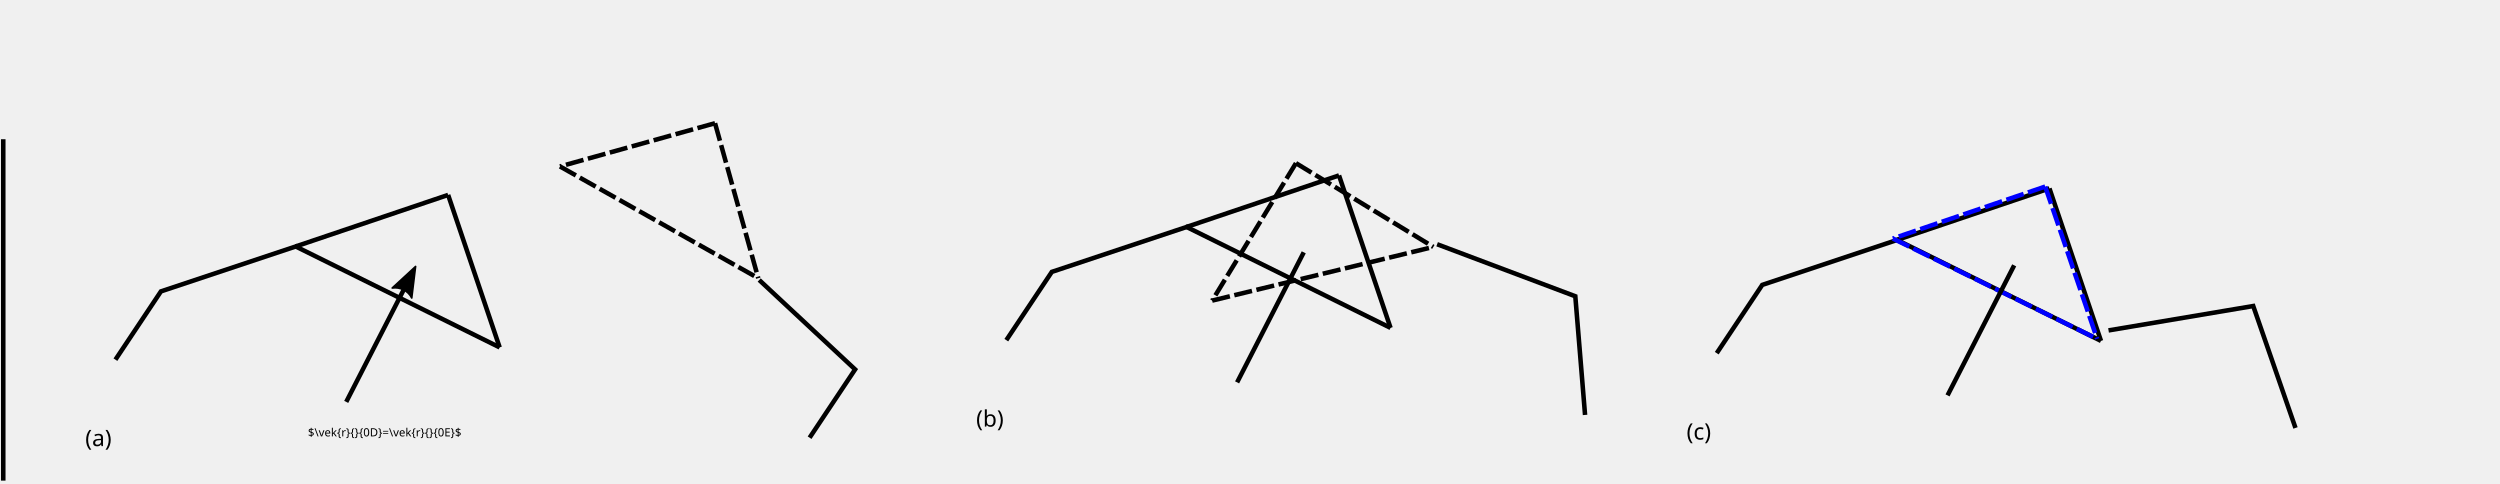
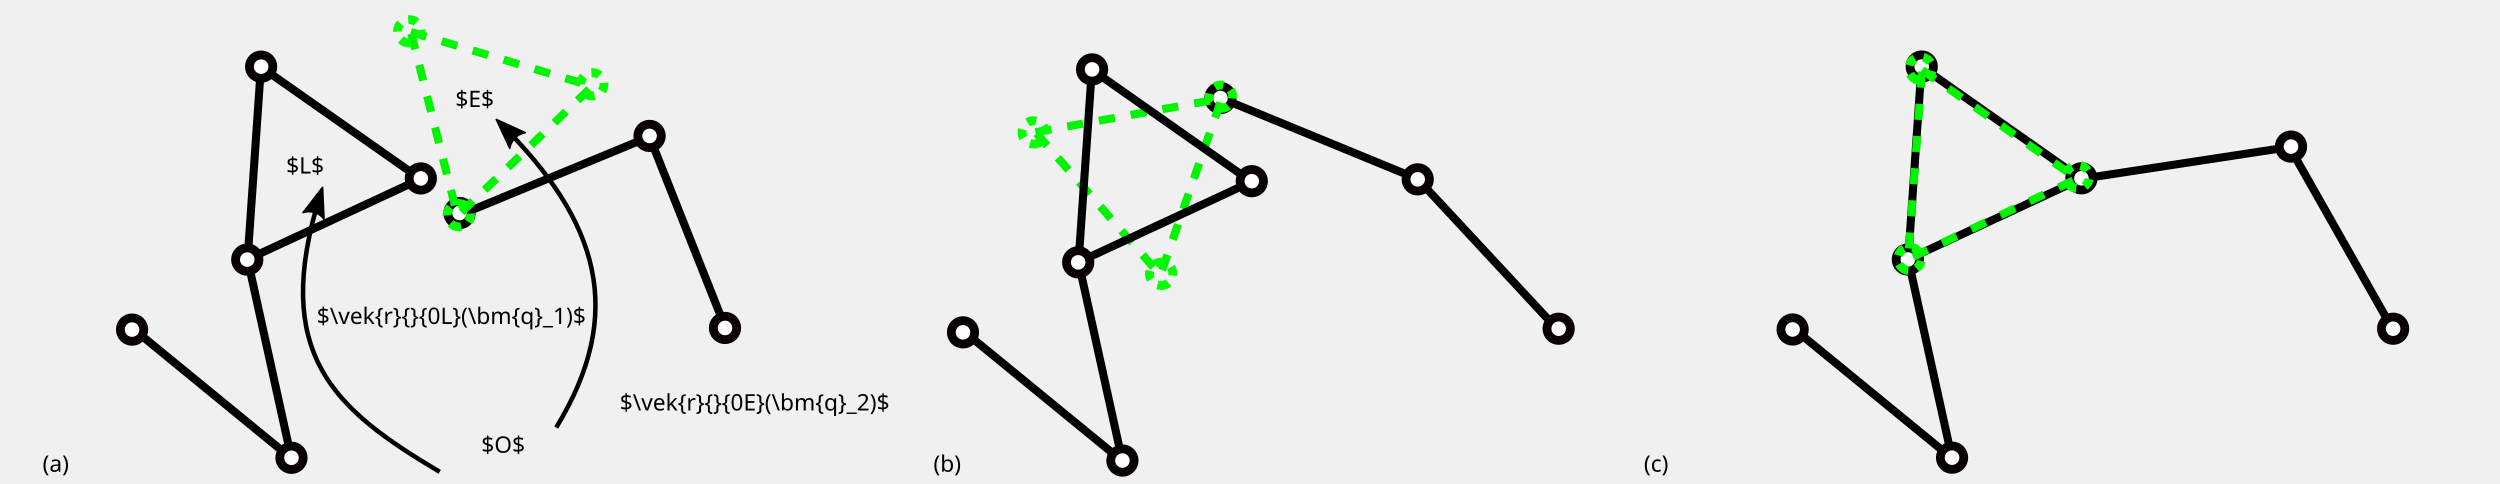
<svg xmlns="http://www.w3.org/2000/svg" width="155mm" height="30mm" viewBox="0 0 549.213 106.299" id="svg2" version="1.1">
  <defs id="defs4">
    <marker style="overflow:visible" id="marker6055" refX="0" refY="0" orient="auto">
      <path transform="scale(-0.6,-0.6)" d="M 8.719,4.034 -2.207,0.016 8.719,-4.002 c -1.745,2.372 -1.735,5.617 -6e-7,8.035 z" style="fill:#000000;fill-opacity:1;fill-rule:evenodd;stroke:#000000;stroke-width:0.625;stroke-linejoin:round;stroke-opacity:1" id="path6057" />
    </marker>
    <marker orient="auto" refY="0" refX="0" id="Arrow1Lend" style="overflow:visible">
      <path id="path4170" d="M 0,0 5,-5 -12.5,0 5,5 Z" style="fill:#000000;fill-opacity:1;fill-rule:evenodd;stroke:#000000;stroke-width:1pt;stroke-opacity:1" transform="matrix(-0.8,0,0,-0.8,-10,0)" />
    </marker>
    <marker orient="auto" refY="0" refX="0" id="Arrow1Lend-9" style="overflow:visible">
      <path id="path4170-1" d="M 0,0 5,-5 -12.5,0 5,5 Z" style="fill:#000000;fill-opacity:1;fill-rule:evenodd;stroke:#000000;stroke-width:1pt;stroke-opacity:1" transform="matrix(-0.8,0,0,-0.8,-10,0)" />
    </marker>
    <marker orient="auto" refY="0" refX="0" id="Arrow1Lend-9-7" style="overflow:visible">
      <path id="path4170-1-0" d="M 0,0 5,-5 -12.5,0 5,5 Z" style="fill:#000000;fill-opacity:1;fill-rule:evenodd;stroke:#000000;stroke-width:1pt;stroke-opacity:1" transform="matrix(-0.8,0,0,-0.8,-10,0)" />
    </marker>
    <marker orient="auto" refY="0" refX="0" id="Arrow1Lend-3" style="overflow:visible">
      <path id="path4170-5" d="M 0,0 5,-5 -12.5,0 5,5 Z" style="fill:#000000;fill-opacity:1;fill-rule:evenodd;stroke:#000000;stroke-width:1pt;stroke-opacity:1" transform="matrix(-0.8,0,0,-0.8,-10,0)" />
    </marker>
    <marker orient="auto" refY="0" refX="0" id="Arrow1Lend-9-7-2" style="overflow:visible">
      <path id="path4170-1-0-9" d="M 0,0 5,-5 -12.5,0 5,5 Z" style="fill:#000000;fill-opacity:1;fill-rule:evenodd;stroke:#000000;stroke-width:1pt;stroke-opacity:1" transform="matrix(-0.8,0,0,-0.8,-10,0)" />
    </marker>
    <marker orient="auto" refY="0" refX="0" id="Arrow1Lend-9-7-3" style="overflow:visible">
      <path id="path4170-1-0-6" d="M 0,0 5,-5 -12.5,0 5,5 Z" style="fill:#000000;fill-opacity:1;fill-rule:evenodd;stroke:#000000;stroke-width:1pt;stroke-opacity:1" transform="matrix(-0.8,0,0,-0.8,-10,0)" />
    </marker>
    <marker orient="auto" refY="0" refX="0" id="Arrow1Lend-36" style="overflow:visible">
      <path id="path4170-7" d="M 0,0 5,-5 -12.5,0 5,5 Z" style="fill:#000000;fill-opacity:1;fill-rule:evenodd;stroke:#000000;stroke-width:1pt;stroke-opacity:1" transform="matrix(-0.8,0,0,-0.8,-10,0)" />
    </marker>
    <marker orient="auto" refY="0" refX="0" id="Arrow1Lend-9-5" style="overflow:visible">
      <path id="path4170-1-3" d="M 0,0 5,-5 -12.5,0 5,5 Z" style="fill:#000000;fill-opacity:1;fill-rule:evenodd;stroke:#000000;stroke-width:1pt;stroke-opacity:1" transform="matrix(-0.8,0,0,-0.8,-10,0)" />
    </marker>
    <marker orient="auto" refY="0" refX="0" id="Arrow1Lend-9-7-5" style="overflow:visible">
      <path id="path4170-1-0-62" d="M 0,0 5,-5 -12.5,0 5,5 Z" style="fill:#000000;fill-opacity:1;fill-rule:evenodd;stroke:#000000;stroke-width:1pt;stroke-opacity:1" transform="matrix(-0.8,0,0,-0.8,-10,0)" />
    </marker>
    <marker orient="auto" refY="0" refX="0" id="Arrow1Lend-2" style="overflow:visible">
      <path id="path4170-2" d="M 0,0 5,-5 -12.5,0 5,5 Z" style="fill:#000000;fill-opacity:1;fill-rule:evenodd;stroke:#000000;stroke-width:1pt;stroke-opacity:1" transform="matrix(-0.8,0,0,-0.8,-10,0)" />
    </marker>
    <marker orient="auto" refY="0" refX="0" id="Arrow1Lend-9-7-2-9" style="overflow:visible">
      <path id="path4170-1-0-9-7" d="M 0,0 5,-5 -12.5,0 5,5 Z" style="fill:#000000;fill-opacity:1;fill-rule:evenodd;stroke:#000000;stroke-width:1pt;stroke-opacity:1" transform="matrix(-0.8,0,0,-0.8,-10,0)" />
    </marker>
    <marker orient="auto" refY="0" refX="0" id="Arrow1Lend-9-7-2-9-6" style="overflow:visible">
      <path id="path4170-1-0-9-7-1" d="M 0,0 5,-5 -12.5,0 5,5 Z" style="fill:#000000;fill-opacity:1;fill-rule:evenodd;stroke:#000000;stroke-width:1pt;stroke-opacity:1" transform="matrix(-0.8,0,0,-0.8,-10,0)" />
    </marker>
    <marker orient="auto" refY="0" refX="0" id="Arrow1Lend-0" style="overflow:visible">
      <path id="path4170-23" d="M 0,0 5,-5 -12.5,0 5,5 Z" style="fill:#000000;fill-opacity:1;fill-rule:evenodd;stroke:#000000;stroke-width:1pt;stroke-opacity:1" transform="matrix(-0.8,0,0,-0.8,-10,0)" />
    </marker>
    <marker orient="auto" refY="0" refX="0" id="Arrow1Lend-5" style="overflow:visible">
      <path id="path4170-9" d="M 0,0 5,-5 -12.5,0 5,5 Z" style="fill:#000000;fill-opacity:1;fill-rule:evenodd;stroke:#000000;stroke-width:1pt;stroke-opacity:1" transform="matrix(-0.8,0,0,-0.8,-10,0)" />
    </marker>
    <marker orient="auto" refY="0" refX="0" id="Arrow1Lend-28" style="overflow:visible">
      <path id="path4170-97" d="M 0,0 5,-5 -12.5,0 5,5 Z" style="fill:#000000;fill-opacity:1;fill-rule:evenodd;stroke:#000000;stroke-width:1pt;stroke-opacity:1" transform="matrix(-0.8,0,0,-0.8,-10,0)" />
    </marker>
    <marker orient="auto" refY="0" refX="0" id="Arrow1Lend-6" style="overflow:visible">
      <path id="path4170-12" d="M 0,0 5,-5 -12.5,0 5,5 Z" style="fill:#000000;fill-opacity:1;fill-rule:evenodd;stroke:#000000;stroke-width:1pt;stroke-opacity:1" transform="matrix(-0.8,0,0,-0.8,-10,0)" />
    </marker>
    <marker orient="auto" refY="0" refX="0" id="Arrow1Lend-94" style="overflow:visible">
      <path id="path4170-78" d="M 0,0 5,-5 -12.5,0 5,5 Z" style="fill:#000000;fill-opacity:1;fill-rule:evenodd;stroke:#000000;stroke-width:1pt;stroke-opacity:1" transform="matrix(-0.8,0,0,-0.8,-10,0)" />
    </marker>
    <marker orient="auto" refY="0" refX="0" id="Arrow1Lend-0-6" style="overflow:visible">
      <path id="path4170-23-2" d="M 0,0 5,-5 -12.5,0 5,5 Z" style="fill:#000000;fill-opacity:1;fill-rule:evenodd;stroke:#000000;stroke-width:1pt;stroke-opacity:1" transform="matrix(-0.8,0,0,-0.8,-10,0)" />
    </marker>
    <marker orient="auto" refY="0" refX="0" id="Arrow2Mend-6" style="overflow:visible">
      <path id="path4525-0" style="fill:#000000;fill-opacity:1;fill-rule:evenodd;stroke:#000000;stroke-width:0.625;stroke-linejoin:round;stroke-opacity:1" d="M 8.719,4.034 -2.207,0.016 8.719,-4.002 c -1.745,2.372 -1.735,5.617 -6e-7,8.035 z" transform="scale(-0.6,-0.6)" />
    </marker>
    <marker orient="auto" refY="0" refX="0" id="Arrow2Mend-1" style="overflow:visible">
      <path id="path4525-8" style="fill:#000000;fill-opacity:1;fill-rule:evenodd;stroke:#000000;stroke-width:0.625;stroke-linejoin:round;stroke-opacity:1" d="M 8.719,4.034 -2.207,0.016 8.719,-4.002 c -1.745,2.372 -1.735,5.617 -6e-7,8.035 z" transform="scale(-0.6,-0.6)" />
    </marker>
-     <marker orient="auto" refY="0" refX="0" id="Arrow2Mend-7-2-2" style="overflow:visible">
-       <path id="path4525-5-3-2" style="fill:#000000;fill-opacity:1;fill-rule:evenodd;stroke:#000000;stroke-width:0.625;stroke-linejoin:round;stroke-opacity:1" d="M 8.719,4.034 -2.207,0.016 8.719,-4.002 c -1.745,2.372 -1.735,5.617 -6e-7,8.035 z" transform="scale(-0.6,-0.6)" />
+     <clipPath id="clipPath1055" clipPathUnits="userSpaceOnUse">
+       <path id="path1053" d="M 0,0 H 1157 V 1105 H 0 Z" />
+     </clipPath>
+     <clipPath id="clipPath1061" clipPathUnits="userSpaceOnUse">
+       <path id="path1059" d="M 10,1121.4 H 1143.85 V -12.449 H 10 Z" />
+     </clipPath>
+     <clipPath id="clipPath1825" clipPathUnits="userSpaceOnUse">
+       <path id="path1823" d="M 0,0 H 1157 V 1098 H 0 Z" />
+     </clipPath>
+     <clipPath id="clipPath1831" clipPathUnits="userSpaceOnUse">
+       <path id="path1829" d="M 10,1121.4 H 1143.85 V -12.449 H 10 Z" />
+     </clipPath>
+     <clipPath id="clipPath2463" clipPathUnits="userSpaceOnUse">
+       <path id="path2461" d="M 0,0 H 1157 V 1098 H 0 Z" />
+     </clipPath>
+     <clipPath id="clipPath2469" clipPathUnits="userSpaceOnUse">
+       <path id="path2467" d="M 10,1120.01 H 1142.45 V -12.445 H 10 Z" />
+     </clipPath>
+     <clipPath id="clipPath2987" clipPathUnits="userSpaceOnUse">
+       <path id="path2985" d="M 0,0 H 1157 V 1098 H 0 Z" />
+     </clipPath>
+     <clipPath id="clipPath2993" clipPathUnits="userSpaceOnUse">
+       <path id="path2991" d="M 10,1121.4 H 1143.85 V -12.449 H 10 Z" />
+     </clipPath>
+     <clipPath id="clipPath3625" clipPathUnits="userSpaceOnUse">
+       <path id="path3623" d="M 0,0 H 1157 V 1105 H 0 Z" />
+     </clipPath>
+     <clipPath id="clipPath3631" clipPathUnits="userSpaceOnUse">
+       <path id="path3629" d="M 10,1128.88 H 1143.85 V -4.965 H 10 Z" />
+     </clipPath>
+     <clipPath id="clipPath4263" clipPathUnits="userSpaceOnUse">
+       <path id="path4261" d="M 0,0 H 1157 V 1098 H 0 Z" />
+     </clipPath>
+     <clipPath id="clipPath4269" clipPathUnits="userSpaceOnUse">
+       <path id="path4267" d="M 10,1121.4 H 1143.85 V -12.449 H 10 Z" />
+     </clipPath>
+     <clipPath id="clipPath4901" clipPathUnits="userSpaceOnUse">
+       <path id="path4899" d="M 0,0 H 1157 V 1098 H 0 Z" />
+     </clipPath>
+     <clipPath id="clipPath4907" clipPathUnits="userSpaceOnUse">
+       <path id="path4905" d="M 10,1121.4 H 1143.85 V -12.449 H 10 Z" />
+     </clipPath>
+     <clipPath id="clipPath5539" clipPathUnits="userSpaceOnUse">
+       <path id="path5537" d="M 0,0 H 1157 V 1105 H 0 Z" />
+     </clipPath>
+     <clipPath id="clipPath5545" clipPathUnits="userSpaceOnUse">
+       <path id="path5543" d="M 10,1128.88 H 1143.85 V -4.965 H 10 Z" />
+     </clipPath>
+     <clipPath id="clipPath6177" clipPathUnits="userSpaceOnUse">
+       <path id="path6175" d="M 0,0 H 1727 V 1638 H 0 Z" />
+     </clipPath>
+     <clipPath id="clipPath6183" clipPathUnits="userSpaceOnUse">
+       <path id="path6181" d="M 10,1675 H 1712.43 V -27.438 H 10 Z" />
+     </clipPath>
+     <clipPath id="clipPath6701" clipPathUnits="userSpaceOnUse">
+       <path id="path6699" d="M 0,0 H 1727 V 1638 H 0 Z" />
+     </clipPath>
+     <clipPath id="clipPath6707" clipPathUnits="userSpaceOnUse">
+       <path id="path6705" d="M 10,1675 H 1712.43 V -27.438 H 10 Z" />
+     </clipPath>
+     <clipPath id="clipPath7225" clipPathUnits="userSpaceOnUse">
+       <path id="path7223" d="M 0,0 H 1727 V 1638 H 0 Z" />
+     </clipPath>
+     <clipPath id="clipPath7231" clipPathUnits="userSpaceOnUse">
+       <path id="path7229" d="M 10,1675 H 1712.43 V -27.438 H 10 Z" />
+     </clipPath>
+     <clipPath id="clipPath7749" clipPathUnits="userSpaceOnUse">
+       <path id="path7747" d="M 0,0 H 1388 V 1518 H 0 Z" />
+     </clipPath>
+     <clipPath id="clipPath7755" clipPathUnits="userSpaceOnUse">
+       <path id="path7753" d="M 10,1718.26 H 1370.62 V 17.492 H 10 Z" />
+     </clipPath>
+     <clipPath id="clipPath8327" clipPathUnits="userSpaceOnUse">
+       <path id="path8325" d="M 0,0 H 1388 V 1518 H 0 Z" />
+     </clipPath>
+     <clipPath id="clipPath8333" clipPathUnits="userSpaceOnUse">
+       <path id="path8331" d="M 10,1718.26 H 1370.62 V 17.492 H 10 Z" />
+     </clipPath>
+     <clipPath id="clipPath8905" clipPathUnits="userSpaceOnUse">
+       <path id="path8903" d="M 0,0 H 1388 V 1518 H 0 Z" />
+     </clipPath>
+     <clipPath id="clipPath8911" clipPathUnits="userSpaceOnUse">
+       <path id="path8909" d="M 10,1718.26 H 1370.62 V 17.492 H 10 Z" />
+     </clipPath>
+     <marker orient="auto" refY="0" refX="0" id="Arrow2Mend-7" style="overflow:visible">
+       <path id="path4525-5" style="fill:#000000;fill-opacity:1;fill-rule:evenodd;stroke:#000000;stroke-width:0.625;stroke-linejoin:round;stroke-opacity:1" d="M 8.719,4.034 -2.207,0.016 8.719,-4.002 c -1.745,2.372 -1.735,5.617 -6e-7,8.035 z" transform="scale(-0.6)" />
+     </marker>
+     <marker orient="auto" refY="0" refX="0" id="Arrow2Mend-7-3" style="overflow:visible">
+       <path id="path4525-5-6" style="fill:#000000;fill-opacity:1;fill-rule:evenodd;stroke:#000000;stroke-width:0.625;stroke-linejoin:round;stroke-opacity:1" d="M 8.719,4.034 -2.207,0.016 8.719,-4.002 c -1.745,2.372 -1.735,5.617 -6e-7,8.035 z" transform="scale(-0.6)" />
    </marker>
  </defs>
  <g id="layer1" transform="translate(0,-946.063)">
-     <path style="fill:none;fill-rule:evenodd;stroke:#000000;stroke-width:1px;stroke-linecap:butt;stroke-linejoin:miter;stroke-opacity:1" d="m 0.714,976.648 0,75" id="path4892" />
-     <path style="fill:none;fill-rule:evenodd;stroke:#000000;stroke-width:1px;stroke-linecap:butt;stroke-linejoin:miter;stroke-opacity:1" d="m 550,977.362 0,75" id="path4894" />
-     <path style="fill:none;fill-rule:evenodd;stroke:#000000;stroke-width:1px;stroke-linecap:butt;stroke-linejoin:miter;stroke-opacity:1" d="m 65.357,1000.076 -30,10 -10,15" id="path4345-356" />
-     <g id="g4490-2" transform="translate(-16.78572,11.07143)">
-       <path id="path4337-6-9" d="M 115.23,977.812 81.736,989.134" style="fill:none;fill-rule:evenodd;stroke:#000000;stroke-width:1px;stroke-linecap:butt;stroke-linejoin:miter;stroke-opacity:1" />
-       <path id="path4339-7-1" d="m 81.736,989.134 44.815,22.172" style="fill:none;fill-rule:evenodd;stroke:#000000;stroke-width:1px;stroke-linecap:butt;stroke-linejoin:miter;stroke-opacity:1" />
-       <path id="path4341-5-2" d="m 115.23,977.812 11.322,33.494" style="fill:none;fill-rule:evenodd;stroke:#000000;stroke-width:1px;stroke-linecap:butt;stroke-linejoin:miter;stroke-opacity:1" />
-     </g>
-     <g id="g4490-3-7" transform="translate(62.14285,38.21428)">
-       <g id="g4527-0" transform="translate(-33.75,-18.92857)">
-         <path style="fill:none;fill-opacity:1;fill-rule:evenodd;stroke:#000000;stroke-width:1;stroke-linecap:butt;stroke-linejoin:miter;stroke-miterlimit:4;stroke-dasharray:4, 1;stroke-dashoffset:0;stroke-opacity:1" d="M 128.686,953.843 94.631,963.345" id="path4337-6-6-9" />
-         <path style="fill:none;fill-opacity:1;fill-rule:evenodd;stroke:#000000;stroke-width:1;stroke-linecap:butt;stroke-linejoin:miter;stroke-miterlimit:4;stroke-dasharray:4, 1;stroke-dashoffset:0;stroke-opacity:1" d="m 94.631,963.345 43.556,24.553" id="path4339-7-7-3" />
-         <path style="fill:none;fill-opacity:1;fill-rule:evenodd;stroke:#000000;stroke-width:1;stroke-linecap:butt;stroke-linejoin:miter;stroke-miterlimit:4;stroke-dasharray:4, 1;stroke-dashoffset:0;stroke-opacity:1" d="m 128.686,953.843 9.502,34.055" id="path4341-5-5-6" />
-       </g>
-     </g>
-     <path style="fill:none;fill-rule:evenodd;stroke:#000000;stroke-width:0.999;stroke-linecap:butt;stroke-linejoin:miter;stroke-miterlimit:4;stroke-dasharray:none;stroke-opacity:1;marker-end:url(#Arrow2Mend-7-2-2)" d="m 76.059,1034.353 14.643,-28.571" id="path4456-9-7-8" />
-     <text xml:space="preserve" style="font-style:normal;font-weight:normal;font-size:40px;line-height:125%;font-family:sans-serif;letter-spacing:0px;word-spacing:0px;fill:#000000;fill-opacity:1;stroke:none;stroke-width:1px;stroke-linecap:butt;stroke-linejoin:miter;stroke-opacity:1" x="67.649" y="1041.929" id="text4888-22-9">
-       <tspan id="tspan4890-8-7" x="67.649" y="1041.929" style="font-size:2.5px">$\vek{r}{}{0D}=\vek{r}{}{0E}$</tspan>
-     </text>
-     <text xml:space="preserve" style="font-style:normal;font-weight:normal;font-size:40px;line-height:125%;font-family:sans-serif;letter-spacing:0px;word-spacing:0px;fill:#000000;fill-opacity:1;stroke:none;stroke-width:1px;stroke-linecap:butt;stroke-linejoin:miter;stroke-opacity:1" x="18.72" y="1044.072" id="text4888-22-9-8-3-1">
-       <tspan id="tspan4890-8-7-4-6-0" x="18.72" y="1044.072" style="font-size:5px">(a)</tspan>
-     </text>
-     <path style="fill:none;fill-rule:evenodd;stroke:#000000;stroke-width:1px;stroke-linecap:butt;stroke-linejoin:miter;stroke-opacity:1" d="m 166.786,1007.576 21.071,19.643 -10,15" id="path4345-356-3" />
-     <path style="fill:none;fill-rule:evenodd;stroke:#000000;stroke-width:1px;stroke-linecap:butt;stroke-linejoin:miter;stroke-opacity:1" d="m 261.071,995.791 -30,10 -10,15" id="path4345-356-5" />
-     <g id="g4490-2-3" transform="translate(178.9286,6.785716)">
-       <path id="path4337-6-9-5" d="M 115.23,977.812 81.736,989.134" style="fill:none;fill-rule:evenodd;stroke:#000000;stroke-width:1px;stroke-linecap:butt;stroke-linejoin:miter;stroke-opacity:1" />
-       <path id="path4339-7-1-6" d="m 81.736,989.134 44.815,22.172" style="fill:none;fill-rule:evenodd;stroke:#000000;stroke-width:1px;stroke-linecap:butt;stroke-linejoin:miter;stroke-opacity:1" />
-       <path id="path4341-5-2-2" d="m 115.23,977.812 11.322,33.494" style="fill:none;fill-rule:evenodd;stroke:#000000;stroke-width:1px;stroke-linecap:butt;stroke-linejoin:miter;stroke-opacity:1" />
-     </g>
-     <g id="g4490-3-7-9" transform="matrix(0.7308206,-0.6825696,0.6825696,0.7308206,-422.8257,363.4526)">
-       <g id="g4527-0-1" transform="translate(-33.75,-18.92857)">
-         <path style="fill:none;fill-opacity:1;fill-rule:evenodd;stroke:#000000;stroke-width:1;stroke-linecap:butt;stroke-linejoin:miter;stroke-miterlimit:4;stroke-dasharray:4, 1;stroke-dashoffset:0;stroke-opacity:1" d="M 128.686,953.843 94.631,963.345" id="path4337-6-6-9-2" />
-         <path style="fill:none;fill-opacity:1;fill-rule:evenodd;stroke:#000000;stroke-width:1;stroke-linecap:butt;stroke-linejoin:miter;stroke-miterlimit:4;stroke-dasharray:4, 1;stroke-dashoffset:0;stroke-opacity:1" d="m 94.631,963.345 43.556,24.553" id="path4339-7-7-3-7" />
-         <path style="fill:none;fill-opacity:1;fill-rule:evenodd;stroke:#000000;stroke-width:1;stroke-linecap:butt;stroke-linejoin:miter;stroke-miterlimit:4;stroke-dasharray:4, 1;stroke-dashoffset:0;stroke-opacity:1" d="m 128.686,953.843 9.502,34.055" id="path4341-5-5-6-0" />
-       </g>
-     </g>
-     <path style="fill:none;fill-rule:evenodd;stroke:#000000;stroke-width:0.999;stroke-linecap:butt;stroke-linejoin:miter;stroke-miterlimit:4;stroke-dasharray:none;stroke-opacity:1" d="m 271.773,1030.067 14.643,-28.571" id="path4456-9-7-8-9" />
-     <text xml:space="preserve" style="font-style:normal;font-weight:normal;font-size:40px;line-height:125%;font-family:sans-serif;letter-spacing:0px;word-spacing:0px;fill:#000000;fill-opacity:1;stroke:none;stroke-width:1px;stroke-linecap:butt;stroke-linejoin:miter;stroke-opacity:1" x="214.435" y="1039.786" id="text4888-22-9-8-3-1-0">
-       <tspan id="tspan4890-8-7-4-6-0-6" x="214.435" y="1039.786" style="font-size:5px">(b)</tspan>
-     </text>
-     <path style="fill:none;fill-rule:evenodd;stroke:#000000;stroke-width:1px;stroke-linecap:butt;stroke-linejoin:miter;stroke-opacity:1" d="m 315.714,999.719 30.357,11.429 2.143,26.071" id="path4345-356-3-2" />
-     <path style="fill:none;fill-rule:evenodd;stroke:#000000;stroke-width:1px;stroke-linecap:butt;stroke-linejoin:miter;stroke-opacity:1" d="m 417.143,998.648 -30,10 -10,15" id="path4345-356-5-6" />
-     <g id="g4490-2-3-1" transform="translate(335,9.642863)">
-       <path id="path4337-6-9-5-8" d="M 115.23,977.812 81.736,989.134" style="fill:none;fill-rule:evenodd;stroke:#000000;stroke-width:1px;stroke-linecap:butt;stroke-linejoin:miter;stroke-opacity:1" />
-       <path id="path4339-7-1-6-7" d="m 81.736,989.134 44.815,22.172" style="fill:none;fill-rule:evenodd;stroke:#000000;stroke-width:1px;stroke-linecap:butt;stroke-linejoin:miter;stroke-opacity:1" />
-       <path id="path4341-5-2-2-9" d="m 115.23,977.812 11.322,33.494" style="fill:none;fill-rule:evenodd;stroke:#000000;stroke-width:1px;stroke-linecap:butt;stroke-linejoin:miter;stroke-opacity:1" />
-     </g>
-     <g id="g4490-3-7-9-2" transform="matrix(0.7308206,-0.6825696,0.6825696,0.7308206,-266.7543,366.3097)">
-       <g id="g4527-0-1-0" transform="matrix(0.7682874,0.640105,-0.640105,0.7682874,611.2996,127.2069)" style="stroke:#0000ff;stroke-opacity:1">
-         <path style="fill:none;fill-opacity:1;fill-rule:evenodd;stroke:#0000ff;stroke-width:1;stroke-linecap:butt;stroke-linejoin:miter;stroke-miterlimit:4;stroke-dasharray:4, 1;stroke-dashoffset:0;stroke-opacity:1" d="M 128.686,953.843 94.631,963.345" id="path4337-6-6-9-2-2" />
-         <path style="fill:none;fill-opacity:1;fill-rule:evenodd;stroke:#0000ff;stroke-width:1;stroke-linecap:butt;stroke-linejoin:miter;stroke-miterlimit:4;stroke-dasharray:4, 1;stroke-dashoffset:0;stroke-opacity:1" d="m 94.631,963.345 43.556,24.553" id="path4339-7-7-3-7-3" />
-         <path style="fill:none;fill-opacity:1;fill-rule:evenodd;stroke:#0000ff;stroke-width:1;stroke-linecap:butt;stroke-linejoin:miter;stroke-miterlimit:4;stroke-dasharray:4, 1;stroke-dashoffset:0;stroke-opacity:1" d="m 128.686,953.843 9.502,34.055" id="path4341-5-5-6-0-7" />
-       </g>
-     </g>
-     <path style="fill:none;fill-rule:evenodd;stroke:#000000;stroke-width:0.999;stroke-linecap:butt;stroke-linejoin:miter;stroke-miterlimit:4;stroke-dasharray:none;stroke-opacity:1" d="m 427.845,1032.924 14.643,-28.571" id="path4456-9-7-8-9-5" />
-     <text xml:space="preserve" style="font-style:normal;font-weight:normal;font-size:40px;line-height:125%;font-family:sans-serif;letter-spacing:0px;word-spacing:0px;fill:#000000;fill-opacity:1;stroke:none;stroke-width:1px;stroke-linecap:butt;stroke-linejoin:miter;stroke-opacity:1" x="370.506" y="1042.643" id="text4888-22-9-8-3-1-0-9">
-       <tspan id="tspan4890-8-7-4-6-0-6-2" x="370.506" y="1042.643" style="font-size:5px">(c)</tspan>
-     </text>
-     <path style="fill:none;fill-rule:evenodd;stroke:#000000;stroke-width:1px;stroke-linecap:butt;stroke-linejoin:miter;stroke-opacity:1" d="m 463.214,1018.648 31.786,-5.357 9.286,26.786" id="path4345-356-3-2-2" />
+     <path style="fill:none;fill-rule:evenodd;stroke:#000000;stroke-width:1.772;stroke-linecap:butt;stroke-linejoin:miter;stroke-miterlimit:4;stroke-dasharray:none;stroke-opacity:1" d="m 525.748,1018.574 -22.78,-40.205 -45.77,6.981" id="path34140-7-2-3-9" />
+     <path style="fill:none;fill-rule:evenodd;stroke:#000000;stroke-width:1.772;stroke-linecap:butt;stroke-linejoin:miter;stroke-miterlimit:4;stroke-dasharray:none;stroke-opacity:1" d="M 342.452,1018.741 311.469,985.401 268.398,967.7" id="path34140-7-2-3" />
+     <circle style="color:#000000;clip-rule:nonzero;display:inline;overflow:visible;visibility:visible;opacity:1;isolation:auto;mix-blend-mode:normal;color-interpolation:sRGB;color-interpolation-filters:linearRGB;solid-color:#000000;solid-opacity:1;fill:#ffffff;fill-opacity:1;fill-rule:nonzero;stroke:#060000;stroke-width:1.944;stroke-linecap:butt;stroke-linejoin:miter;stroke-miterlimit:4;stroke-dasharray:none;stroke-dashoffset:0;stroke-opacity:1;color-rendering:auto;image-rendering:auto;shape-rendering:auto;text-rendering:auto;enable-background:accumulate" id="path8917-3-6-5-5-1" cx="268.113" cy="967.598" r="2.571" />
+     <path style="fill:none;fill-rule:evenodd;stroke:#000000;stroke-width:1.772;stroke-linecap:butt;stroke-linejoin:miter;stroke-miterlimit:4;stroke-dasharray:none;stroke-opacity:1" d="m 159.443,1018.305 -16.753,-42.213 -42.184,17.42" id="path34140-7-2" />
+     <circle style="color:#000000;clip-rule:nonzero;display:inline;overflow:visible;visibility:visible;opacity:1;isolation:auto;mix-blend-mode:normal;color-interpolation:sRGB;color-interpolation-filters:linearRGB;solid-color:#000000;solid-opacity:1;fill:#ffffff;fill-opacity:1;fill-rule:nonzero;stroke:#060000;stroke-width:1.944;stroke-linecap:butt;stroke-linejoin:miter;stroke-miterlimit:4;stroke-dasharray:none;stroke-dashoffset:0;stroke-opacity:1;color-rendering:auto;image-rendering:auto;shape-rendering:auto;text-rendering:auto;enable-background:accumulate" id="path8917-3-6-5-62-9" cx="100.949" cy="992.864" r="2.571" />
+     <path style="fill:none;fill-rule:evenodd;stroke:#000000;stroke-width:1.772;stroke-linecap:butt;stroke-linejoin:miter;stroke-miterlimit:4;stroke-dasharray:none;stroke-opacity:1" d="m 28.884,1017.994 35.144,28.769 -9.637,-43.726" id="path34140-7" />
+     <circle style="color:#000000;clip-rule:nonzero;display:inline;overflow:visible;visibility:visible;opacity:1;isolation:auto;mix-blend-mode:normal;color-interpolation:sRGB;color-interpolation-filters:linearRGB;solid-color:#000000;solid-opacity:1;fill:#ffffff;fill-opacity:1;fill-rule:nonzero;stroke:#060000;stroke-width:1.944;stroke-linecap:butt;stroke-linejoin:miter;stroke-miterlimit:4;stroke-dasharray:none;stroke-dashoffset:0;stroke-opacity:1;color-rendering:auto;image-rendering:auto;shape-rendering:auto;text-rendering:auto;enable-background:accumulate" id="path8917-3-6-5-36" cx="64.034" cy="1046.632" r="2.571" />
+     <circle style="color:#000000;clip-rule:nonzero;display:inline;overflow:visible;visibility:visible;opacity:1;isolation:auto;mix-blend-mode:normal;color-interpolation:sRGB;color-interpolation-filters:linearRGB;solid-color:#000000;solid-opacity:1;fill:#ffffff;fill-opacity:1;fill-rule:nonzero;stroke:#060000;stroke-width:1.944;stroke-linecap:butt;stroke-linejoin:miter;stroke-miterlimit:4;stroke-dasharray:none;stroke-dashoffset:0;stroke-opacity:1;color-rendering:auto;image-rendering:auto;shape-rendering:auto;text-rendering:auto;enable-background:accumulate" id="path8917-3-6-5-3-1" cx="29.01" cy="1018.469" r="2.571" />
+     <path style="fill:none;fill-rule:evenodd;stroke:#000000;stroke-width:1.772;stroke-linecap:butt;stroke-linejoin:miter;stroke-miterlimit:4;stroke-dasharray:none;stroke-opacity:1" d="m 211.43,1018.599 35.144,28.769 -9.637,-43.726" id="path34140-2" />
+     <circle style="color:#000000;clip-rule:nonzero;display:inline;overflow:visible;visibility:visible;opacity:1;isolation:auto;mix-blend-mode:normal;color-interpolation:sRGB;color-interpolation-filters:linearRGB;solid-color:#000000;solid-opacity:1;fill:#ffffff;fill-opacity:1;fill-rule:nonzero;stroke:#060000;stroke-width:1.944;stroke-linecap:butt;stroke-linejoin:miter;stroke-miterlimit:4;stroke-dasharray:none;stroke-dashoffset:0;stroke-opacity:1;color-rendering:auto;image-rendering:auto;shape-rendering:auto;text-rendering:auto;enable-background:accumulate" id="path8917-3-6-5-8" cx="246.579" cy="1047.237" r="2.571" />
+     <circle style="color:#000000;clip-rule:nonzero;display:inline;overflow:visible;visibility:visible;opacity:1;isolation:auto;mix-blend-mode:normal;color-interpolation:sRGB;color-interpolation-filters:linearRGB;solid-color:#000000;solid-opacity:1;fill:#ffffff;fill-opacity:1;fill-rule:nonzero;stroke:#060000;stroke-width:1.944;stroke-linecap:butt;stroke-linejoin:miter;stroke-miterlimit:4;stroke-dasharray:none;stroke-dashoffset:0;stroke-opacity:1;color-rendering:auto;image-rendering:auto;shape-rendering:auto;text-rendering:auto;enable-background:accumulate" id="path8917-3-6-5-3-9" cx="211.556" cy="1019.074" r="2.571" />
+     <path style="fill:none;fill-rule:evenodd;stroke:#000000;stroke-width:1.772;stroke-linecap:butt;stroke-linejoin:miter;stroke-miterlimit:4;stroke-dasharray:none;stroke-opacity:1" d="m 393.689,1017.97 35.144,28.769 -9.637,-43.726" id="path34140" />
+     <circle style="color:#000000;clip-rule:nonzero;display:inline;overflow:visible;visibility:visible;opacity:1;isolation:auto;mix-blend-mode:normal;color-interpolation:sRGB;color-interpolation-filters:linearRGB;solid-color:#000000;solid-opacity:1;fill:#ffffff;fill-opacity:1;fill-rule:nonzero;stroke:#060000;stroke-width:1.944;stroke-linecap:butt;stroke-linejoin:miter;stroke-miterlimit:4;stroke-dasharray:none;stroke-dashoffset:0;stroke-opacity:1;color-rendering:auto;image-rendering:auto;shape-rendering:auto;text-rendering:auto;enable-background:accumulate" id="path8917-3-6-5" cx="428.838" cy="1046.608" r="2.571" />
+     <g transform="translate(364.8049,118.1011)" id="g9598-0">
+       <path id="path8915-2" d="m 54.391,884.912 2.93,-42.271 35.073,24.609 z" style="fill:none;fill-rule:evenodd;stroke:#000000;stroke-width:1.772;stroke-linecap:butt;stroke-linejoin:miter;stroke-miterlimit:4;stroke-dasharray:none;stroke-opacity:1" />
+       <circle r="2.571" cy="867.135" cx="92.453" id="path8917-3-3" style="color:#000000;clip-rule:nonzero;display:inline;overflow:visible;visibility:visible;opacity:1;isolation:auto;mix-blend-mode:normal;color-interpolation:sRGB;color-interpolation-filters:linearRGB;solid-color:#000000;solid-opacity:1;fill:#ffffff;fill-opacity:1;fill-rule:nonzero;stroke:#060000;stroke-width:1.944;stroke-linecap:butt;stroke-linejoin:miter;stroke-miterlimit:4;stroke-dasharray:none;stroke-dashoffset:0;stroke-opacity:1;color-rendering:auto;image-rendering:auto;shape-rendering:auto;text-rendering:auto;enable-background:accumulate" />
+       <circle r="2.571" cy="884.968" cx="54.319" id="path8917-3-6-75" style="color:#000000;clip-rule:nonzero;display:inline;overflow:visible;visibility:visible;opacity:1;isolation:auto;mix-blend-mode:normal;color-interpolation:sRGB;color-interpolation-filters:linearRGB;solid-color:#000000;solid-opacity:1;fill:#ffffff;fill-opacity:1;fill-rule:nonzero;stroke:#060000;stroke-width:1.944;stroke-linecap:butt;stroke-linejoin:miter;stroke-miterlimit:4;stroke-dasharray:none;stroke-dashoffset:0;stroke-opacity:1;color-rendering:auto;image-rendering:auto;shape-rendering:auto;text-rendering:auto;enable-background:accumulate" />
+       <circle r="2.571" cy="842.58" cx="57.369" id="path8917-3-6-7-9" style="color:#000000;clip-rule:nonzero;display:inline;overflow:visible;visibility:visible;opacity:1;isolation:auto;mix-blend-mode:normal;color-interpolation:sRGB;color-interpolation-filters:linearRGB;solid-color:#000000;solid-opacity:1;fill:#ffffff;fill-opacity:1;fill-rule:nonzero;stroke:#060000;stroke-width:1.944;stroke-linecap:butt;stroke-linejoin:miter;stroke-miterlimit:4;stroke-dasharray:none;stroke-dashoffset:0;stroke-opacity:1;color-rendering:auto;image-rendering:auto;shape-rendering:auto;text-rendering:auto;enable-background:accumulate" />
+     </g>
+     <text xml:space="preserve" style="font-style:normal;font-weight:normal;line-height:0%;font-family:sans-serif;letter-spacing:0px;word-spacing:0px;fill:#000000;fill-opacity:1;stroke:none;stroke-width:1px;stroke-linecap:butt;stroke-linejoin:miter;stroke-opacity:1" x="9.345" y="1049.697" id="text4888-22-9-8-3-1">
+       <tspan id="tspan4890-8-7-4-6-0" x="9.345" y="1049.697" style="font-size:5px;line-height:1.25">(a)</tspan>
+     </text>
+     <text xml:space="preserve" style="font-style:normal;font-weight:normal;line-height:0%;font-family:sans-serif;letter-spacing:0px;word-spacing:0px;fill:#000000;fill-opacity:1;stroke:none;stroke-width:1px;stroke-linecap:butt;stroke-linejoin:miter;stroke-opacity:1" x="205.06" y="1049.697" id="text4888-22-9-8-3-1-0">
+       <tspan id="tspan4890-8-7-4-6-0-6" x="205.06" y="1049.697" style="font-size:5px;line-height:1.25">(b)</tspan>
+     </text>
+     <text xml:space="preserve" style="font-style:normal;font-weight:normal;line-height:0%;font-family:sans-serif;letter-spacing:0px;word-spacing:0px;fill:#000000;fill-opacity:1;stroke:none;stroke-width:1px;stroke-linecap:butt;stroke-linejoin:miter;stroke-opacity:1" x="361.131" y="1049.697" id="text4888-22-9-8-3-1-0-9">
+       <tspan id="tspan4890-8-7-4-6-0-6-2" x="361.131" y="1049.697" style="font-size:5px;line-height:1.25">(c)</tspan>
+     </text>
+     <g id="g9533" transform="translate(0,118.125)">
+       <path id="path8915-9" d="m 90.267,834.958 39.843,11.935 -29.604,28.494 z" style="fill:none;fill-rule:evenodd;stroke:#00f300;stroke-width:1.772;stroke-linecap:butt;stroke-linejoin:miter;stroke-miterlimit:4;stroke-dasharray:3.543, 3.543;stroke-dashoffset:0;stroke-opacity:1" />
+       <circle transform="rotate(91.79143)" r="2.571" cy="-128.107" cx="871.627" id="path8917-3-1" style="color:#000000;clip-rule:nonzero;display:inline;overflow:visible;visibility:visible;opacity:1;isolation:auto;mix-blend-mode:normal;color-interpolation:sRGB;color-interpolation-filters:linearRGB;solid-color:#000000;solid-opacity:1;fill:none;fill-opacity:1;fill-rule:nonzero;stroke:#06ff00;stroke-width:1.945;stroke-linecap:butt;stroke-linejoin:miter;stroke-miterlimit:4;stroke-dasharray:1.945, 1.945;stroke-dashoffset:0;stroke-opacity:1;color-rendering:auto;image-rendering:auto;shape-rendering:auto;text-rendering:auto;enable-background:accumulate" />
+       <circle transform="rotate(91.79143)" r="2.571" cy="-115.945" cx="831.604" id="path8917-3-6-2" style="color:#000000;clip-rule:nonzero;display:inline;overflow:visible;visibility:visible;opacity:1;isolation:auto;mix-blend-mode:normal;color-interpolation:sRGB;color-interpolation-filters:linearRGB;solid-color:#000000;solid-opacity:1;fill:none;fill-opacity:1;fill-rule:nonzero;stroke:#06ff00;stroke-width:1.945;stroke-linecap:butt;stroke-linejoin:miter;stroke-miterlimit:4;stroke-dasharray:1.945, 1.945;stroke-dashoffset:0;stroke-opacity:1;color-rendering:auto;image-rendering:auto;shape-rendering:auto;text-rendering:auto;enable-background:accumulate" />
+       <circle transform="rotate(91.79143)" r="2.571" cy="-156.526" cx="841.982" id="path8917-3-6-7-7" style="color:#000000;clip-rule:nonzero;display:inline;overflow:visible;visibility:visible;opacity:1;isolation:auto;mix-blend-mode:normal;color-interpolation:sRGB;color-interpolation-filters:linearRGB;solid-color:#000000;solid-opacity:1;fill:none;fill-opacity:1;fill-rule:nonzero;stroke:#06ff00;stroke-width:1.945;stroke-linecap:butt;stroke-linejoin:miter;stroke-miterlimit:4;stroke-dasharray:1.945, 1.945;stroke-dashoffset:0;stroke-opacity:1;color-rendering:auto;image-rendering:auto;shape-rendering:auto;text-rendering:auto;enable-background:accumulate" />
+     </g>
+     <circle style="color:#000000;clip-rule:nonzero;display:inline;overflow:visible;visibility:visible;opacity:1;isolation:auto;mix-blend-mode:normal;color-interpolation:sRGB;color-interpolation-filters:linearRGB;solid-color:#000000;solid-opacity:1;fill:#ffffff;fill-opacity:1;fill-rule:nonzero;stroke:#060000;stroke-width:1.944;stroke-linecap:butt;stroke-linejoin:miter;stroke-miterlimit:4;stroke-dasharray:none;stroke-dashoffset:0;stroke-opacity:1;color-rendering:auto;image-rendering:auto;shape-rendering:auto;text-rendering:auto;enable-background:accumulate" id="path8917-3-6-5-3" cx="393.815" cy="1018.445" r="2.571" />
+     <circle style="color:#000000;clip-rule:nonzero;display:inline;overflow:visible;visibility:visible;opacity:1;isolation:auto;mix-blend-mode:normal;color-interpolation:sRGB;color-interpolation-filters:linearRGB;solid-color:#000000;solid-opacity:1;fill:#ffffff;fill-opacity:1;fill-rule:nonzero;stroke:#060000;stroke-width:1.944;stroke-linecap:butt;stroke-linejoin:miter;stroke-miterlimit:4;stroke-dasharray:none;stroke-dashoffset:0;stroke-opacity:1;color-rendering:auto;image-rendering:auto;shape-rendering:auto;text-rendering:auto;enable-background:accumulate" id="path8917-3-6-5-6" cx="525.735" cy="1018.278" r="2.571" />
+     <circle style="color:#000000;clip-rule:nonzero;display:inline;overflow:visible;visibility:visible;opacity:1;isolation:auto;mix-blend-mode:normal;color-interpolation:sRGB;color-interpolation-filters:linearRGB;solid-color:#000000;solid-opacity:1;fill:#ffffff;fill-opacity:1;fill-rule:nonzero;stroke:#060000;stroke-width:1.944;stroke-linecap:butt;stroke-linejoin:miter;stroke-miterlimit:4;stroke-dasharray:none;stroke-dashoffset:0;stroke-opacity:1;color-rendering:auto;image-rendering:auto;shape-rendering:auto;text-rendering:auto;enable-background:accumulate" id="path8917-3-6-5-7" cx="503.302" cy="978.267" r="2.571" />
+     <circle style="color:#000000;clip-rule:nonzero;display:inline;overflow:visible;visibility:visible;opacity:1;isolation:auto;mix-blend-mode:normal;color-interpolation:sRGB;color-interpolation-filters:linearRGB;solid-color:#000000;solid-opacity:1;fill:#ffffff;fill-opacity:1;fill-rule:nonzero;stroke:#060000;stroke-width:1.944;stroke-linecap:butt;stroke-linejoin:miter;stroke-miterlimit:4;stroke-dasharray:none;stroke-dashoffset:0;stroke-opacity:1;color-rendering:auto;image-rendering:auto;shape-rendering:auto;text-rendering:auto;enable-background:accumulate" id="path8917-3-6-5-5" cx="342.42" cy="1018.278" r="2.571" />
+     <circle style="color:#000000;clip-rule:nonzero;display:inline;overflow:visible;visibility:visible;opacity:1;isolation:auto;mix-blend-mode:normal;color-interpolation:sRGB;color-interpolation-filters:linearRGB;solid-color:#000000;solid-opacity:1;fill:#ffffff;fill-opacity:1;fill-rule:nonzero;stroke:#060000;stroke-width:1.944;stroke-linecap:butt;stroke-linejoin:miter;stroke-miterlimit:4;stroke-dasharray:none;stroke-dashoffset:0;stroke-opacity:1;color-rendering:auto;image-rendering:auto;shape-rendering:auto;text-rendering:auto;enable-background:accumulate" id="path8917-3-6-5-35" cx="311.449" cy="985.465" r="2.571" />
+     <circle style="color:#000000;clip-rule:nonzero;display:inline;overflow:visible;visibility:visible;opacity:1;isolation:auto;mix-blend-mode:normal;color-interpolation:sRGB;color-interpolation-filters:linearRGB;solid-color:#000000;solid-opacity:1;fill:#ffffff;fill-opacity:1;fill-rule:nonzero;stroke:#060000;stroke-width:1.944;stroke-linecap:butt;stroke-linejoin:miter;stroke-miterlimit:4;stroke-dasharray:none;stroke-dashoffset:0;stroke-opacity:1;color-rendering:auto;image-rendering:auto;shape-rendering:auto;text-rendering:auto;enable-background:accumulate" id="path8917-3-6-5-62" cx="159.273" cy="1018.111" r="2.571" />
+     <circle style="color:#000000;clip-rule:nonzero;display:inline;overflow:visible;visibility:visible;opacity:1;isolation:auto;mix-blend-mode:normal;color-interpolation:sRGB;color-interpolation-filters:linearRGB;solid-color:#000000;solid-opacity:1;fill:#ffffff;fill-opacity:1;fill-rule:nonzero;stroke:#060000;stroke-width:1.944;stroke-linecap:butt;stroke-linejoin:miter;stroke-miterlimit:4;stroke-dasharray:none;stroke-dashoffset:0;stroke-opacity:1;color-rendering:auto;image-rendering:auto;shape-rendering:auto;text-rendering:auto;enable-background:accumulate" id="path8917-3-6-5-9" cx="142.699" cy="975.923" r="2.571" />
+     <g transform="rotate(-26.93044,451.5266,618.5174)" id="g9533-1">
+       <path id="path8915-9-2" d="m 90.267,834.958 39.843,11.935 -29.604,28.494 z" style="fill:none;fill-rule:evenodd;stroke:#00f300;stroke-width:1.772;stroke-linecap:butt;stroke-linejoin:miter;stroke-miterlimit:4;stroke-dasharray:3.543, 3.543;stroke-dashoffset:0;stroke-opacity:1" />
+       <circle transform="rotate(91.79143)" r="2.571" cy="-128.107" cx="871.627" id="path8917-3-1-7" style="color:#000000;clip-rule:nonzero;display:inline;overflow:visible;visibility:visible;opacity:1;isolation:auto;mix-blend-mode:normal;color-interpolation:sRGB;color-interpolation-filters:linearRGB;solid-color:#000000;solid-opacity:1;fill:none;fill-opacity:1;fill-rule:nonzero;stroke:#06ff00;stroke-width:1.945;stroke-linecap:butt;stroke-linejoin:miter;stroke-miterlimit:4;stroke-dasharray:1.945, 1.945;stroke-dashoffset:0;stroke-opacity:1;color-rendering:auto;image-rendering:auto;shape-rendering:auto;text-rendering:auto;enable-background:accumulate" />
+       <circle transform="rotate(91.79143)" r="2.571" cy="-115.945" cx="831.604" id="path8917-3-6-2-0" style="color:#000000;clip-rule:nonzero;display:inline;overflow:visible;visibility:visible;opacity:1;isolation:auto;mix-blend-mode:normal;color-interpolation:sRGB;color-interpolation-filters:linearRGB;solid-color:#000000;solid-opacity:1;fill:none;fill-opacity:1;fill-rule:nonzero;stroke:#06ff00;stroke-width:1.945;stroke-linecap:butt;stroke-linejoin:miter;stroke-miterlimit:4;stroke-dasharray:1.945, 1.945;stroke-dashoffset:0;stroke-opacity:1;color-rendering:auto;image-rendering:auto;shape-rendering:auto;text-rendering:auto;enable-background:accumulate" />
+       <circle transform="rotate(91.79143)" r="2.571" cy="-156.526" cx="841.982" id="path8917-3-6-7-7-9" style="color:#000000;clip-rule:nonzero;display:inline;overflow:visible;visibility:visible;opacity:1;isolation:auto;mix-blend-mode:normal;color-interpolation:sRGB;color-interpolation-filters:linearRGB;solid-color:#000000;solid-opacity:1;fill:none;fill-opacity:1;fill-rule:nonzero;stroke:#06ff00;stroke-width:1.945;stroke-linecap:butt;stroke-linejoin:miter;stroke-miterlimit:4;stroke-dasharray:1.945, 1.945;stroke-dashoffset:0;stroke-opacity:1;color-rendering:auto;image-rendering:auto;shape-rendering:auto;text-rendering:auto;enable-background:accumulate" />
+     </g>
+     <g transform="rotate(18.39377,-134.2768,1923.366)" id="g9533-3">
+       <path id="path8915-9-6" d="m 90.267,834.958 39.843,11.935 -29.604,28.494 z" style="fill:none;fill-rule:evenodd;stroke:#00f300;stroke-width:1.772;stroke-linecap:butt;stroke-linejoin:miter;stroke-miterlimit:4;stroke-dasharray:3.543, 3.543;stroke-dashoffset:0;stroke-opacity:1" />
+       <circle transform="rotate(91.79143)" r="2.571" cy="-128.107" cx="871.627" id="path8917-3-1-0" style="color:#000000;clip-rule:nonzero;display:inline;overflow:visible;visibility:visible;opacity:1;isolation:auto;mix-blend-mode:normal;color-interpolation:sRGB;color-interpolation-filters:linearRGB;solid-color:#000000;solid-opacity:1;fill:none;fill-opacity:1;fill-rule:nonzero;stroke:#06ff00;stroke-width:1.945;stroke-linecap:butt;stroke-linejoin:miter;stroke-miterlimit:4;stroke-dasharray:1.945, 1.945;stroke-dashoffset:0;stroke-opacity:1;color-rendering:auto;image-rendering:auto;shape-rendering:auto;text-rendering:auto;enable-background:accumulate" />
+       <circle transform="rotate(91.79143)" r="2.571" cy="-115.945" cx="831.604" id="path8917-3-6-2-6" style="color:#000000;clip-rule:nonzero;display:inline;overflow:visible;visibility:visible;opacity:1;isolation:auto;mix-blend-mode:normal;color-interpolation:sRGB;color-interpolation-filters:linearRGB;solid-color:#000000;solid-opacity:1;fill:none;fill-opacity:1;fill-rule:nonzero;stroke:#06ff00;stroke-width:1.945;stroke-linecap:butt;stroke-linejoin:miter;stroke-miterlimit:4;stroke-dasharray:1.945, 1.945;stroke-dashoffset:0;stroke-opacity:1;color-rendering:auto;image-rendering:auto;shape-rendering:auto;text-rendering:auto;enable-background:accumulate" />
+       <circle transform="rotate(91.79143)" r="2.571" cy="-156.526" cx="841.982" id="path8917-3-6-7-7-2" style="color:#000000;clip-rule:nonzero;display:inline;overflow:visible;visibility:visible;opacity:1;isolation:auto;mix-blend-mode:normal;color-interpolation:sRGB;color-interpolation-filters:linearRGB;solid-color:#000000;solid-opacity:1;fill:none;fill-opacity:1;fill-rule:nonzero;stroke:#06ff00;stroke-width:1.945;stroke-linecap:butt;stroke-linejoin:miter;stroke-miterlimit:4;stroke-dasharray:1.945, 1.945;stroke-dashoffset:0;stroke-opacity:1;color-rendering:auto;image-rendering:auto;shape-rendering:auto;text-rendering:auto;enable-background:accumulate" />
+     </g>
+     <g id="g9598" transform="translate(0,118.125)">
+       <path id="path8915" d="m 54.391,884.912 2.93,-42.271 35.073,24.609 z" style="fill:none;fill-rule:evenodd;stroke:#000000;stroke-width:1.772;stroke-linecap:butt;stroke-linejoin:miter;stroke-miterlimit:4;stroke-dasharray:none;stroke-opacity:1" />
+       <circle r="2.571" cy="867.135" cx="92.453" id="path8917-3" style="color:#000000;clip-rule:nonzero;display:inline;overflow:visible;visibility:visible;opacity:1;isolation:auto;mix-blend-mode:normal;color-interpolation:sRGB;color-interpolation-filters:linearRGB;solid-color:#000000;solid-opacity:1;fill:#ffffff;fill-opacity:1;fill-rule:nonzero;stroke:#060000;stroke-width:1.944;stroke-linecap:butt;stroke-linejoin:miter;stroke-miterlimit:4;stroke-dasharray:none;stroke-dashoffset:0;stroke-opacity:1;color-rendering:auto;image-rendering:auto;shape-rendering:auto;text-rendering:auto;enable-background:accumulate" />
+       <circle r="2.571" cy="884.968" cx="54.319" id="path8917-3-6" style="color:#000000;clip-rule:nonzero;display:inline;overflow:visible;visibility:visible;opacity:1;isolation:auto;mix-blend-mode:normal;color-interpolation:sRGB;color-interpolation-filters:linearRGB;solid-color:#000000;solid-opacity:1;fill:#ffffff;fill-opacity:1;fill-rule:nonzero;stroke:#060000;stroke-width:1.944;stroke-linecap:butt;stroke-linejoin:miter;stroke-miterlimit:4;stroke-dasharray:none;stroke-dashoffset:0;stroke-opacity:1;color-rendering:auto;image-rendering:auto;shape-rendering:auto;text-rendering:auto;enable-background:accumulate" />
+       <circle r="2.571" cy="842.58" cx="57.369" id="path8917-3-6-7" style="color:#000000;clip-rule:nonzero;display:inline;overflow:visible;visibility:visible;opacity:1;isolation:auto;mix-blend-mode:normal;color-interpolation:sRGB;color-interpolation-filters:linearRGB;solid-color:#000000;solid-opacity:1;fill:#ffffff;fill-opacity:1;fill-rule:nonzero;stroke:#060000;stroke-width:1.944;stroke-linecap:butt;stroke-linejoin:miter;stroke-miterlimit:4;stroke-dasharray:none;stroke-dashoffset:0;stroke-opacity:1;color-rendering:auto;image-rendering:auto;shape-rendering:auto;text-rendering:auto;enable-background:accumulate" />
+     </g>
+     <g transform="translate(182.5455,118.7301)" id="g9598-6">
+       <path id="path8915-1" d="m 54.391,884.912 2.93,-42.271 35.073,24.609 z" style="fill:none;fill-rule:evenodd;stroke:#000000;stroke-width:1.772;stroke-linecap:butt;stroke-linejoin:miter;stroke-miterlimit:4;stroke-dasharray:none;stroke-opacity:1" />
+       <circle r="2.571" cy="867.135" cx="92.453" id="path8917-3-8" style="color:#000000;clip-rule:nonzero;display:inline;overflow:visible;visibility:visible;opacity:1;isolation:auto;mix-blend-mode:normal;color-interpolation:sRGB;color-interpolation-filters:linearRGB;solid-color:#000000;solid-opacity:1;fill:#ffffff;fill-opacity:1;fill-rule:nonzero;stroke:#060000;stroke-width:1.944;stroke-linecap:butt;stroke-linejoin:miter;stroke-miterlimit:4;stroke-dasharray:none;stroke-dashoffset:0;stroke-opacity:1;color-rendering:auto;image-rendering:auto;shape-rendering:auto;text-rendering:auto;enable-background:accumulate" />
+       <circle r="2.571" cy="884.968" cx="54.319" id="path8917-3-6-79" style="color:#000000;clip-rule:nonzero;display:inline;overflow:visible;visibility:visible;opacity:1;isolation:auto;mix-blend-mode:normal;color-interpolation:sRGB;color-interpolation-filters:linearRGB;solid-color:#000000;solid-opacity:1;fill:#ffffff;fill-opacity:1;fill-rule:nonzero;stroke:#060000;stroke-width:1.944;stroke-linecap:butt;stroke-linejoin:miter;stroke-miterlimit:4;stroke-dasharray:none;stroke-dashoffset:0;stroke-opacity:1;color-rendering:auto;image-rendering:auto;shape-rendering:auto;text-rendering:auto;enable-background:accumulate" />
+       <circle r="2.571" cy="842.58" cx="57.369" id="path8917-3-6-7-2" style="color:#000000;clip-rule:nonzero;display:inline;overflow:visible;visibility:visible;opacity:1;isolation:auto;mix-blend-mode:normal;color-interpolation:sRGB;color-interpolation-filters:linearRGB;solid-color:#000000;solid-opacity:1;fill:#ffffff;fill-opacity:1;fill-rule:nonzero;stroke:#060000;stroke-width:1.944;stroke-linecap:butt;stroke-linejoin:miter;stroke-miterlimit:4;stroke-dasharray:none;stroke-dashoffset:0;stroke-opacity:1;color-rendering:auto;image-rendering:auto;shape-rendering:auto;text-rendering:auto;enable-background:accumulate" />
+     </g>
+     <text xml:space="preserve" style="font-style:normal;font-weight:normal;font-size:12px;line-height:0%;font-family:sans-serif;letter-spacing:0px;word-spacing:0px;fill:#000000;fill-opacity:1;stroke:none;stroke-width:1px;stroke-linecap:butt;stroke-linejoin:miter;stroke-opacity:1" x="62.863" y="984.184" id="text4888-22-9-8-5">
+       <tspan id="tspan4890-8-7-4-0" x="62.863" y="984.184" style="font-size:5px;line-height:1.25;stroke-width:1px">$L$</tspan>
+     </text>
+     <text xml:space="preserve" style="font-style:normal;font-weight:normal;font-size:12px;line-height:0%;font-family:sans-serif;letter-spacing:0px;word-spacing:0px;fill:#000000;fill-opacity:1;stroke:none;stroke-width:1px;stroke-linecap:butt;stroke-linejoin:miter;stroke-opacity:1" x="69.585" y="1017.237" id="text4888-22">
+       <tspan id="tspan4890-8" x="69.585" y="1017.237" style="font-size:5px;line-height:1.25;stroke-width:1px">$\vek{r}{}{0L}(\bm{q}_1)$</tspan>
+     </text>
+     <path style="fill:none;fill-rule:evenodd;stroke:#000000;stroke-width:0.999;stroke-linecap:butt;stroke-linejoin:miter;stroke-miterlimit:4;stroke-dasharray:none;stroke-opacity:1;marker-end:url(#Arrow2Mend-7)" d="M 96.596,1049.726 C 73.527,1036.016 59.263,1024.002 70.463,988.496" id="path4456-9" />
+     <text xml:space="preserve" style="font-style:normal;font-weight:normal;font-size:12px;line-height:0%;font-family:sans-serif;letter-spacing:0px;word-spacing:0px;fill:#000000;fill-opacity:1;stroke:none;stroke-width:1px;stroke-linecap:butt;stroke-linejoin:miter;stroke-opacity:1" x="136.143" y="1036.234" id="text4888-22-5">
+       <tspan id="tspan4890-8-0" x="136.143" y="1036.234" style="font-size:5px;line-height:1.25;stroke-width:1px">$\vek{r}{}{0E}(\bm{q}_2)$</tspan>
+     </text>
+     <path style="fill:none;fill-rule:evenodd;stroke:#000000;stroke-width:0.999;stroke-linecap:butt;stroke-linejoin:miter;stroke-miterlimit:4;stroke-dasharray:none;stroke-opacity:1;marker-end:url(#Arrow2Mend-7-3)" d="m 122.191,1039.981 c 15.386,-25.186 9.5,-45.209 -12.209,-66.746" id="path4456-9-1" />
+     <text xml:space="preserve" style="font-style:normal;font-weight:normal;font-size:12px;line-height:0%;font-family:sans-serif;letter-spacing:0px;word-spacing:0px;fill:#000000;fill-opacity:1;stroke:none;stroke-width:1px;stroke-linecap:butt;stroke-linejoin:miter;stroke-opacity:1" x="100.033" y="969.575" id="text4888-22-9-8-5-0">
+       <tspan id="tspan4890-8-7-4-0-6" x="100.033" y="969.575" style="font-size:5px;line-height:1.25;stroke-width:1px">$E$</tspan>
+     </text>
+     <text xml:space="preserve" style="font-style:normal;font-weight:normal;font-size:12px;line-height:0%;font-family:sans-serif;letter-spacing:0px;word-spacing:0px;fill:#000000;fill-opacity:1;stroke:none;stroke-width:1px;stroke-linecap:butt;stroke-linejoin:miter;stroke-opacity:1" x="105.727" y="1045.524" id="text4888-22-9-8-5-0-3">
+       <tspan id="tspan4890-8-7-4-0-6-2" x="105.727" y="1045.524" style="font-size:5px;line-height:1.25;stroke-width:1px">$O$</tspan>
+     </text>
  </g>
</svg>
